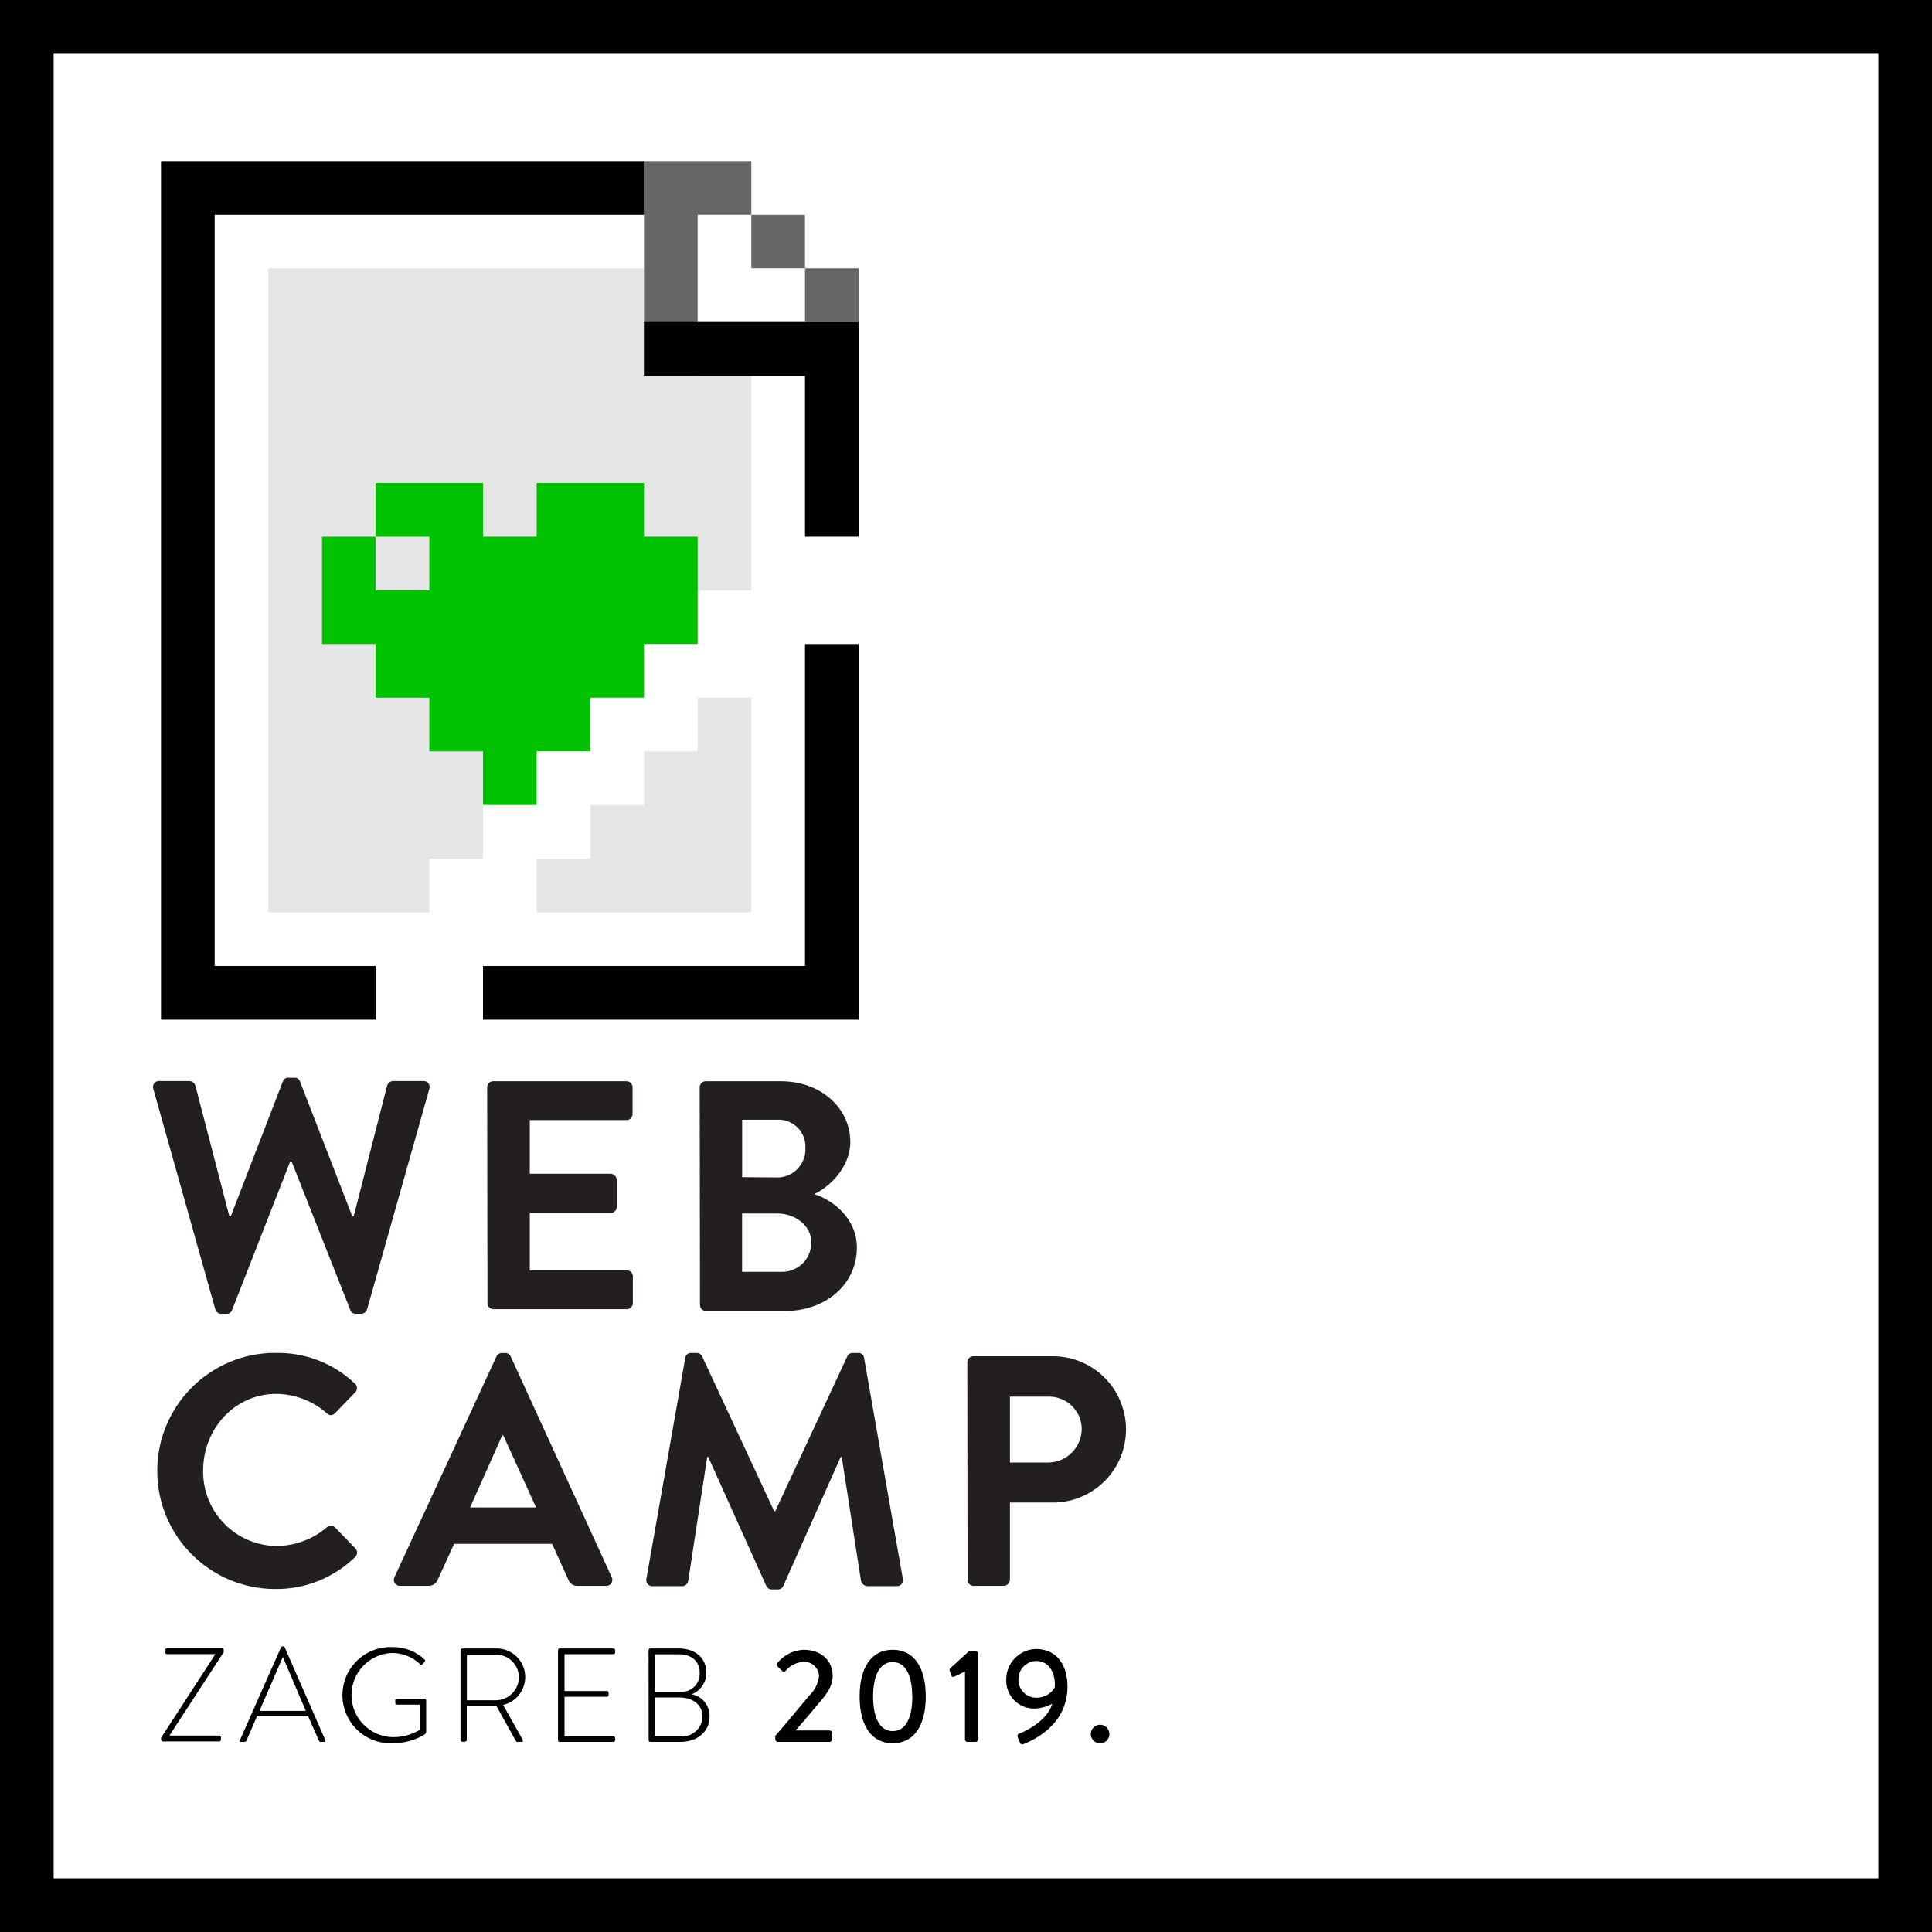
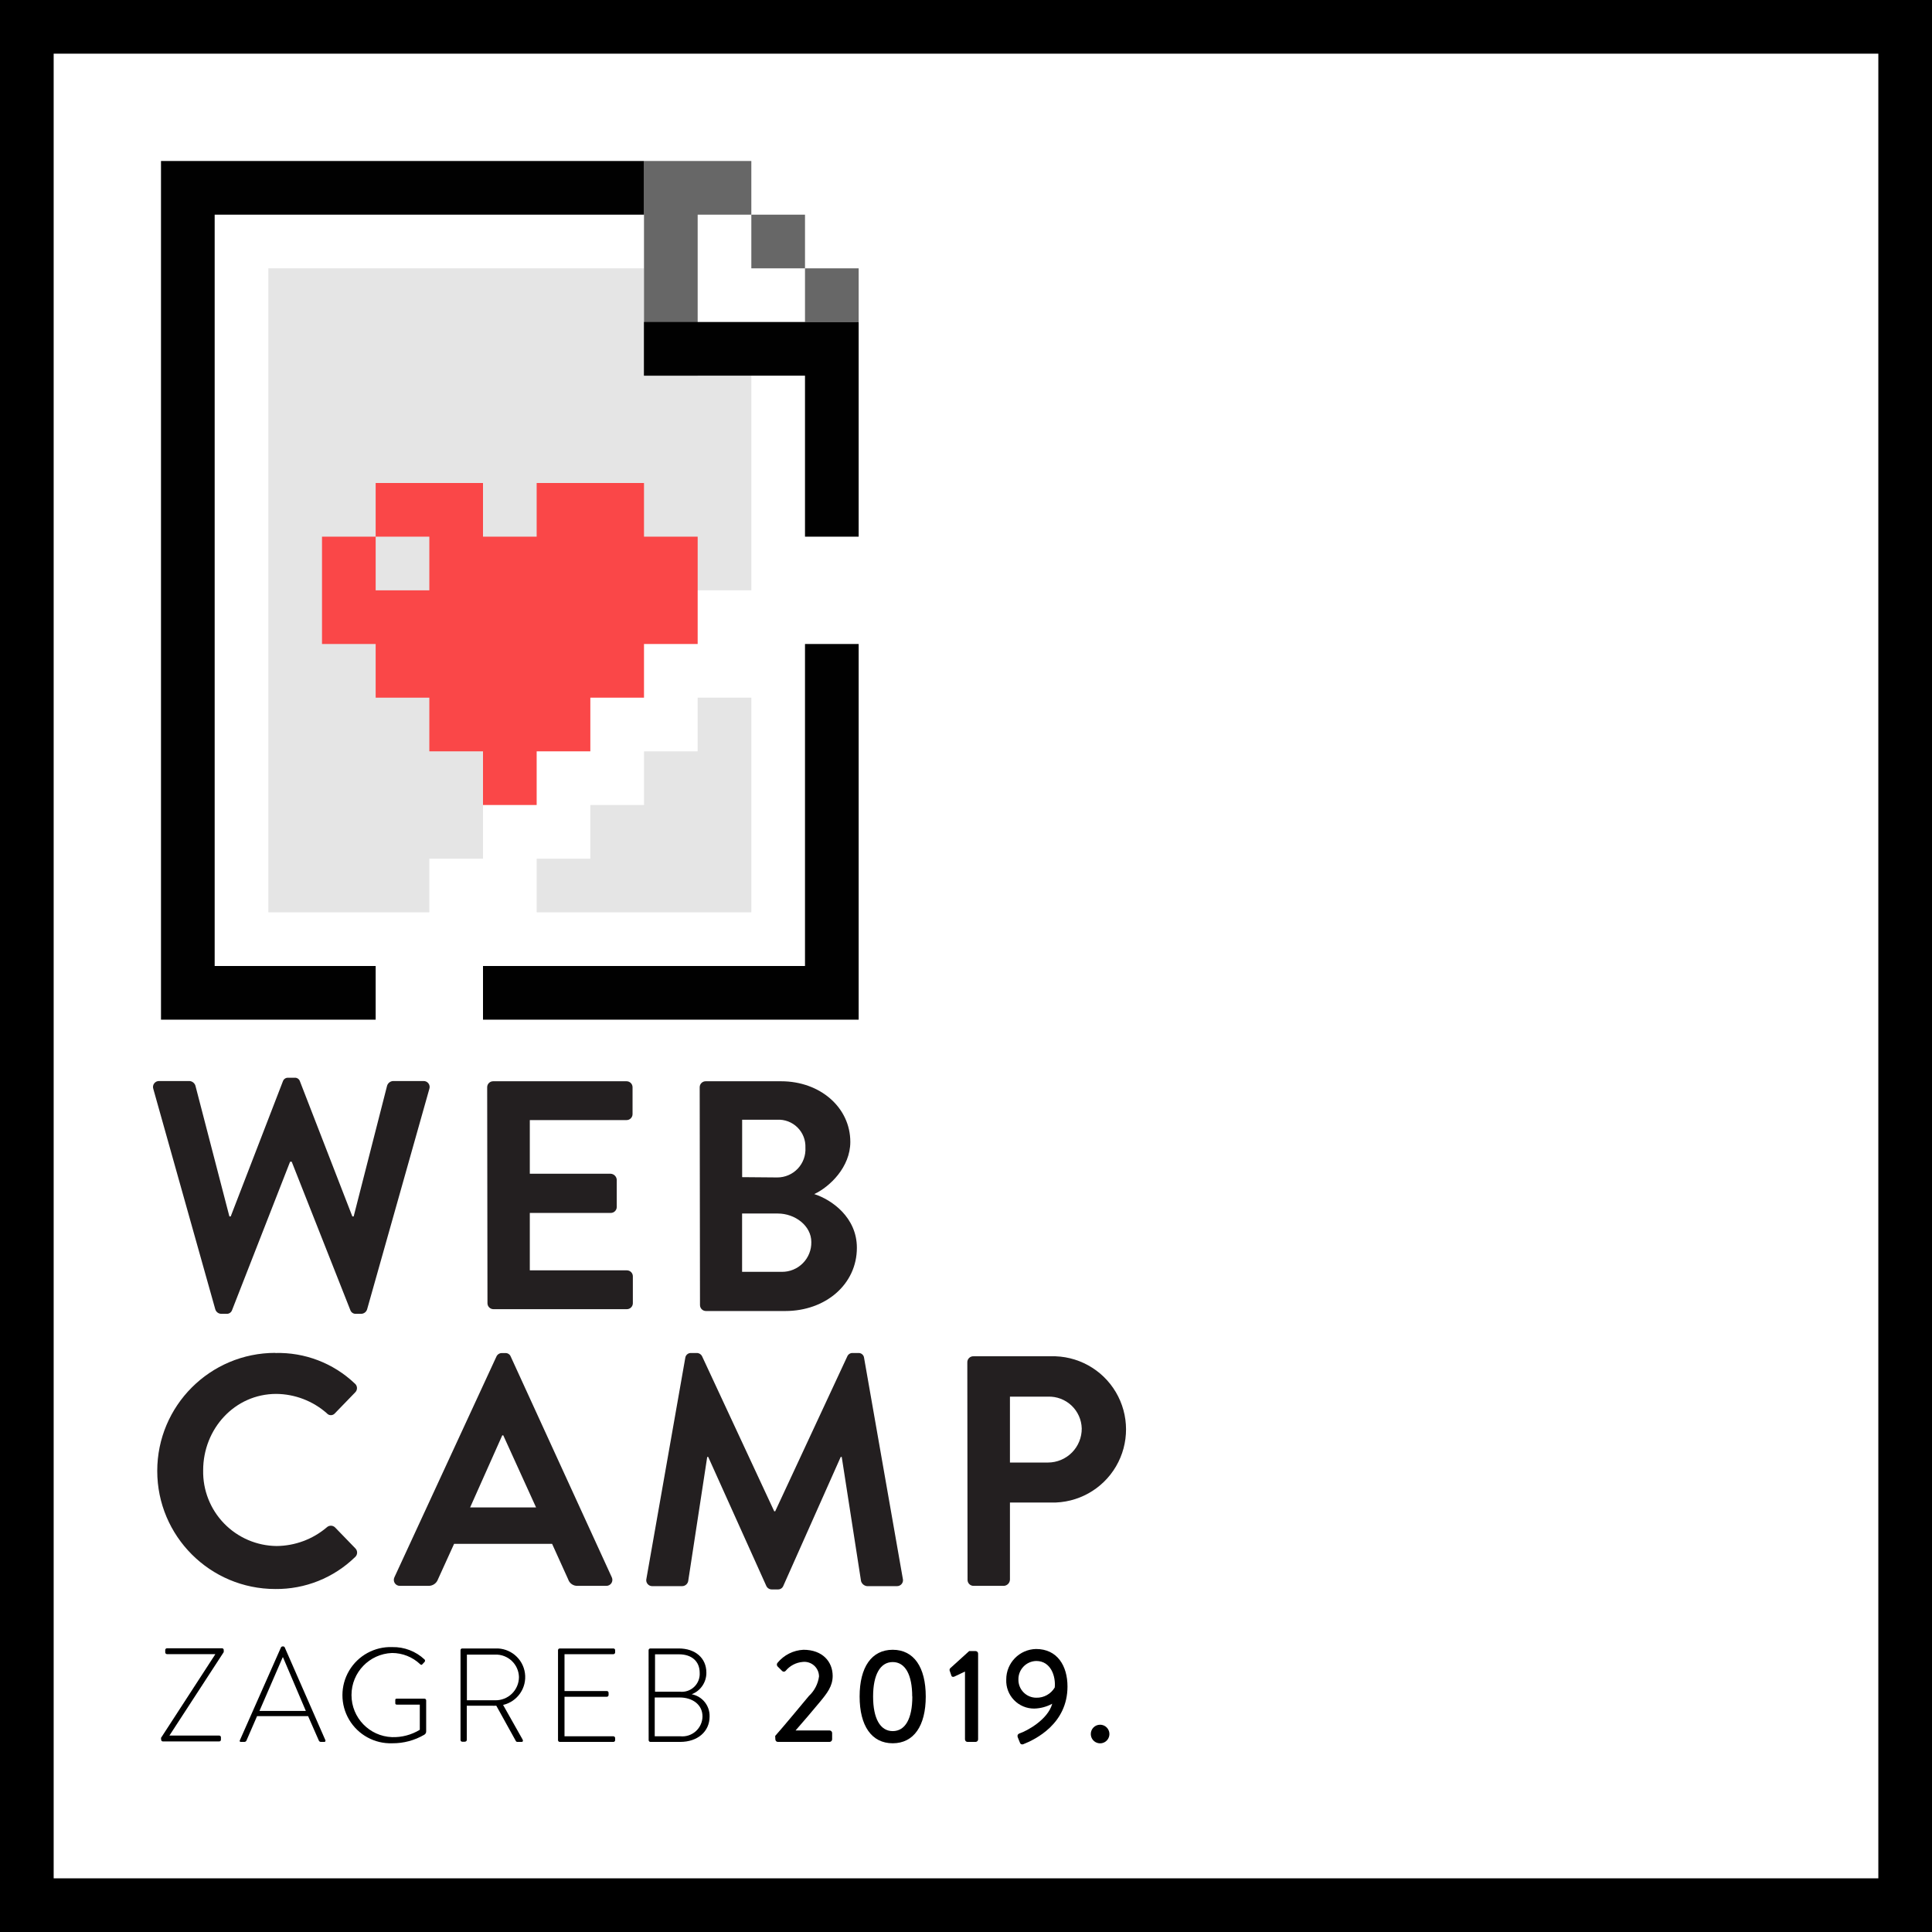
<svg xmlns="http://www.w3.org/2000/svg" width="324px" height="324px" viewBox="0 0 324 324" version="1.1">
  <g id="Page-1" stroke="none" stroke-width="1" fill="none" fill-rule="evenodd">
    <g id="wczg_logo" fill-rule="nonzero">
      <rect id="Rectangle" fill="#000000" x="0" y="0" width="324" height="324" />
      <rect id="Rectangle" fill="#FFFFFF" x="9" y="9" width="306" height="306" />
      <polygon id="Path" fill="#E5E5E5" points="108 63 108 45 45 45 45 108 45 153 53.65 153 62.65 153 72 153 72 144 81 144 81 135 81 126 90 126 90 117 107.65 99 126 99 126 63" />
      <rect id="Rectangle" fill="#676767" x="135" y="45" width="9" height="9" />
      <rect id="Rectangle" fill="#676767" x="126" y="36" width="9" height="9" />
      <polygon id="Path" fill="#676767" points="116.65 27 108 27 108 63 117 63 117 36 126 36 126 27" />
      <polygon id="Path" fill="#010101" points="36 36 108 36 108 27 27 27 27 72 27 171 35.65 171 63 171 63 162 36 162" />
      <polygon id="Path" fill="#010101" points="134.65 54 108 54 108 63 135 63 135 90 144 90 144 63 144 54" />
      <polygon id="Path" fill="#010101" points="135 162 98.65 162 81 162 81 171 98.65 171 134.65 171 144 171 144 162 144 108 135 108" />
      <rect id="Rectangle" fill="#E5E5E5" x="63" y="90" width="9" height="9" />
      <polygon id="Path" fill="#E5E5E5" points="117 117 117 126 108 126 108 135 99 135 99 144 90 144 90 153 116.65 153 126 153 126 126 126 117" />
-       <polygon id="Path" fill="#00C200" points="108 90 108 81 98.65 81 90 81 90 90 81 90 81 81 71.65 81 63 81 63 90 72 90 72 99 63 99 63 90 54 90 54 99 54 108 63 108 63 117 72 117 72 126 81 126 81 135 90 135 90 126 99 126 99 117 108 117 108 108 117 108 117 99 117 90" />
+       <polygon id="Path" fill="#FA4748" points="108 90 108 81 98.65 81 90 81 90 90 81 90 81 81 71.65 81 63 81 63 90 72 90 72 99 63 99 63 90 54 90 54 99 54 108 63 108 63 117 72 117 72 126 81 126 81 135 90 135 90 126 99 126 99 117 108 117 108 108 117 108 117 99 117 90" />
      <path d="M27,291.45 L36.09,277.45 L36.09,277.4 L28,277.4 C27.915,277.398 27.834,277.36 27.779,277.295 C27.724,277.23 27.699,277.145 27.71,277.06 L27.71,276.71 C27.71,276.55 27.84,276.42 28,276.42 L37.23,276.42 C37.308,276.417 37.383,276.447 37.438,276.502 C37.493,276.557 37.523,276.632 37.52,276.71 L37.52,277.06 L28.41,291.06 L28.41,291.06 L36.76,291.06 C36.838,291.057 36.913,291.087 36.968,291.142 C37.023,291.197 37.053,291.272 37.05,291.35 L37.05,291.75 C37.053,291.828 37.023,291.903 36.968,291.958 C36.913,292.013 36.838,292.043 36.76,292.04 L27.34,292.04 C27.264,292.048 27.188,292.025 27.129,291.976 C27.071,291.927 27.035,291.856 27.03,291.78 L27,291.45 Z" id="Path" fill="#000000" />
      <path d="M40.22,291.86 L47.12,276.27 C47.174,276.172 47.278,276.11 47.39,276.11 L47.46,276.11 C47.581,276.094 47.699,276.159 47.75,276.27 L54.58,291.86 C54.58,291.99 54.58,292.12 54.38,292.12 L53.79,292.12 C53.658,292.113 53.54,292.037 53.48,291.92 L51.67,287.8 L43.11,287.8 L41.32,291.92 C41.256,292.039 41.135,292.115 41,292.12 L40.38,292.12 C40.22,292.12 40.15,292 40.22,291.86 Z M51.29,286.93 L47.46,277.93 L47.41,277.93 L43.51,286.93 L51.29,286.93 Z" id="Shape" fill="#000000" />
      <path d="M65.78,276.22 C67.789,276.176 69.736,276.923 71.2,278.3 C71.308,278.415 71.308,278.595 71.2,278.71 C71.088,278.844 70.968,278.971 70.84,279.09 C70.71,279.25 70.6,279.22 70.46,279.09 C69.186,277.881 67.496,277.208 65.74,277.21 C61.947,277.353 58.946,280.469 58.946,284.265 C58.946,288.061 61.947,291.177 65.74,291.32 C67.38,291.372 68.999,290.944 70.4,290.09 L70.4,285.87 L66.58,285.87 C66.34,285.87 66.29,285.79 66.29,285.58 L66.29,285.14 C66.29,284.96 66.29,284.87 66.58,284.87 L71.18,284.87 C71.333,284.87 71.459,284.988 71.47,285.14 L71.47,290.33 C71.486,290.572 71.361,290.801 71.15,290.92 C69.522,291.873 67.666,292.367 65.78,292.35 C62.831,292.454 60.06,290.94 58.555,288.402 C57.05,285.864 57.05,282.706 58.555,280.168 C60.06,277.63 62.831,276.116 65.78,276.22 L65.78,276.22 Z" id="Path" fill="#000000" />
      <path d="M77.23,276.74 C77.227,276.662 77.257,276.587 77.312,276.532 C77.367,276.477 77.442,276.447 77.52,276.45 L83.07,276.45 C85.547,276.342 87.698,278.137 88.035,280.593 C88.373,283.048 86.784,285.357 84.37,285.92 L87.64,291.72 C87.75,291.9 87.71,292.12 87.48,292.12 L86.79,292.12 C86.653,292.132 86.525,292.05 86.48,291.92 L83.23,286.05 C82.954,286.065 82.676,286.065 82.4,286.05 L78.28,286.05 L78.28,291.8 C78.28,291.96 78.14,292.09 77.92,292.09 L77.52,292.09 C77.443,292.09 77.369,292.059 77.315,292.005 C77.261,291.951 77.23,291.877 77.23,291.8 L77.23,276.74 Z M83.03,285.14 C84.081,285.164 85.097,284.764 85.85,284.031 C86.602,283.297 87.028,282.291 87.03,281.24 C87.004,280.209 86.566,279.231 85.815,278.525 C85.064,277.819 84.061,277.442 83.03,277.48 L78.3,277.48 L78.3,285.14 L83.03,285.14 Z" id="Shape" fill="#000000" />
      <path d="M93.58,276.74 C93.58,276.58 93.71,276.45 93.87,276.45 L102.87,276.45 C103.03,276.45 103.16,276.58 103.16,276.74 L103.16,277.12 C103.155,277.278 103.028,277.405 102.87,277.41 L94.67,277.41 L94.67,283.59 L101.77,283.59 C101.93,283.59 102.06,283.72 102.06,283.88 L102.06,284.26 C102.06,284.42 101.93,284.55 101.77,284.55 L94.67,284.55 L94.67,291.18 L102.87,291.18 C103.032,291.185 103.16,291.318 103.16,291.48 L103.16,291.83 C103.16,291.907 103.129,291.981 103.075,292.035 C103.021,292.089 102.947,292.12 102.87,292.12 L93.87,292.12 C93.793,292.12 93.719,292.089 93.665,292.035 C93.611,291.981 93.58,291.907 93.58,291.83 L93.58,276.74 Z" id="Path" fill="#000000" />
      <path d="M108.77,276.74 C108.77,276.58 108.9,276.45 109.06,276.45 L113.83,276.45 C116.58,276.45 118.46,278.04 118.46,280.5 C118.479,282.105 117.498,283.553 116,284.13 C117.784,284.469 119.056,286.055 119,287.87 C119,290.38 117,292.12 114.07,292.12 L109.07,292.12 C108.993,292.12 108.919,292.089 108.865,292.035 C108.811,291.981 108.78,291.907 108.78,291.83 L108.77,276.74 Z M114.12,291.18 C115.06,291.267 115.994,290.956 116.695,290.324 C117.396,289.691 117.8,288.794 117.81,287.85 C117.81,285.85 116.11,284.67 113.98,284.67 L109.8,284.67 L109.8,291.18 L114.12,291.18 Z M114,283.7 C114.881,283.802 115.763,283.509 116.407,282.899 C117.052,282.289 117.393,281.426 117.34,280.54 C117.34,278.6 116,277.43 113.85,277.43 L109.85,277.43 L109.85,283.7 L114,283.7 Z" id="Shape" fill="#000000" />
      <path d="M130,291.12 C131.66,289.24 134,286.39 135.65,284.42 C136.577,283.559 137.178,282.404 137.35,281.15 C137.349,280.448 137.048,279.779 136.523,279.313 C135.997,278.847 135.298,278.627 134.6,278.71 C133.487,278.806 132.459,279.347 131.75,280.21 C131.674,280.296 131.565,280.345 131.45,280.345 C131.335,280.345 131.226,280.296 131.15,280.21 L130.39,279.45 C130.243,279.281 130.243,279.029 130.39,278.86 C131.465,277.548 133.046,276.752 134.74,276.67 C137.94,276.67 139.64,278.67 139.64,281.06 C139.64,282.78 138.7,283.97 137.49,285.43 C136.28,286.89 134.74,288.7 133.42,290.2 L139.13,290.2 C139.358,290.21 139.54,290.392 139.55,290.62 L139.55,291.7 C139.54,291.928 139.358,292.11 139.13,292.12 L130.46,292.12 C130.347,292.123 130.237,292.08 130.157,292.001 C130.076,291.922 130.03,291.813 130.03,291.7 L130,291.12 Z" id="Path" fill="#000000" />
      <path d="M144.16,284.51 C144.16,279.6 146.16,276.67 149.71,276.67 C153.26,276.67 155.25,279.6 155.25,284.51 C155.25,289.42 153.25,292.35 149.71,292.35 C146.17,292.35 144.16,289.42 144.16,284.51 Z M152.98,284.51 C152.98,280.84 151.8,278.73 149.71,278.73 C147.62,278.73 146.42,280.84 146.42,284.51 C146.42,288.18 147.61,290.31 149.71,290.31 C151.81,290.31 153,288.23 153,284.51 L152.98,284.51 Z" id="Shape" fill="#000000" />
      <path d="M161.83,280.32 L160.04,281.17 C159.84,281.26 159.61,281.22 159.55,281.01 L159.28,280.23 C159.213,280.081 159.236,279.906 159.34,279.78 L162.53,276.89 L163.62,276.89 C163.731,276.893 163.837,276.939 163.914,277.02 C163.991,277.101 164.033,277.209 164.03,277.32 L164.03,291.7 C164.03,291.928 163.848,292.115 163.62,292.12 L162.26,292.12 C162.147,292.123 162.037,292.08 161.957,292.001 C161.876,291.922 161.83,291.813 161.83,291.7 L161.83,280.32 Z" id="Path" fill="#000000" />
      <path d="M171.1,290.65 C172.1,290.31 175.72,288.45 176.46,285.72 C175.538,286.222 174.51,286.5 173.46,286.53 C172.178,286.545 170.947,286.031 170.056,285.11 C169.164,284.188 168.692,282.941 168.75,281.66 C168.739,278.874 170.965,276.595 173.75,276.54 C177.31,276.54 179.02,279.36 179.02,282.83 C179.02,289.08 173.66,291.7 171.6,292.51 C171.491,292.558 171.366,292.555 171.258,292.503 C171.15,292.452 171.071,292.355 171.04,292.24 L170.66,291.3 C170.59,291 170.68,290.78 171.1,290.65 Z M176.88,283.01 C177.08,281.13 176.23,278.55 173.79,278.55 C172.112,278.583 170.773,279.962 170.79,281.64 C170.771,282.448 171.079,283.229 171.644,283.807 C172.208,284.385 172.982,284.71 173.79,284.71 C175.053,284.74 176.234,284.086 176.88,283 L176.88,283.01 Z" id="Shape" fill="#000000" />
      <path d="M184.48,289.24 C185.112,289.236 185.684,289.613 185.928,290.196 C186.173,290.779 186.042,291.451 185.597,291.9 C185.151,292.348 184.48,292.483 183.895,292.242 C183.311,292.001 182.93,291.432 182.93,290.8 C182.927,290.387 183.089,289.99 183.38,289.698 C183.671,289.405 184.067,289.24 184.48,289.24 Z" id="Path" fill="#000000" />
      <path d="M25.71,182.61 C25.603,182.296 25.659,181.949 25.86,181.685 C26.06,181.42 26.379,181.272 26.71,181.29 L31.77,181.29 C32.23,181.317 32.627,181.622 32.77,182.06 L38.47,204 L38.69,204 L47.44,181.34 C47.57,180.946 47.957,180.696 48.37,180.74 L49.37,180.74 C49.784,180.692 50.174,180.943 50.3,181.34 L59.09,204 L59.31,204 L64.92,182.06 C65.063,181.622 65.46,181.317 65.92,181.29 L71,181.29 C71.331,181.272 71.65,181.42 71.85,181.685 C72.051,181.949 72.107,182.296 72,182.61 L61.57,219.56 C61.442,220.009 61.036,220.321 60.57,220.33 L59.7,220.33 C59.288,220.361 58.905,220.117 58.76,219.73 L48.92,194.82 L48.65,194.82 L38.91,219.73 C38.768,220.115 38.389,220.36 37.98,220.33 L37.1,220.33 C36.634,220.321 36.228,220.009 36.1,219.56 L25.71,182.61 Z" id="Path" fill="#231F20" />
      <path d="M81.7,182.33 C81.7,181.778 82.148,181.33 82.7,181.33 L105.08,181.33 C105.632,181.33 106.08,181.778 106.08,182.33 L106.08,186.84 C106.08,187.392 105.632,187.84 105.08,187.84 L88.85,187.84 L88.85,196.84 L102.43,196.84 C102.966,196.878 103.392,197.304 103.43,197.84 L103.43,202.41 C103.43,202.962 102.982,203.41 102.43,203.41 L88.85,203.41 L88.85,213.04 L105.13,213.04 C105.682,213.04 106.13,213.488 106.13,214.04 L106.13,218.55 C106.13,219.102 105.682,219.55 105.13,219.55 L82.75,219.55 C82.198,219.55 81.75,219.102 81.75,218.55 L81.7,182.33 Z" id="Path" fill="#231F20" />
      <path d="M117.34,182.33 C117.34,181.778 117.788,181.33 118.34,181.33 L131,181.33 C137.54,181.33 142.6,185.73 142.6,191.5 C142.6,195.74 139.14,199.04 136.55,200.25 C139.47,201.18 143.7,204.15 143.7,209.25 C143.7,215.41 138.42,219.86 131.7,219.86 L118.39,219.86 C117.838,219.86 117.39,219.412 117.39,218.86 L117.34,182.33 Z M130.34,197.46 C131.644,197.465 132.891,196.931 133.787,195.984 C134.683,195.037 135.147,193.761 135.07,192.46 C135.122,191.195 134.639,189.966 133.739,189.075 C132.839,188.184 131.605,187.714 130.34,187.78 L124.46,187.78 L124.46,197.41 L130.34,197.46 Z M131.11,213.29 C132.436,213.304 133.71,212.78 134.643,211.838 C135.576,210.895 136.087,209.616 136.06,208.29 C136.06,205.54 133.31,203.51 130.45,203.51 L124.45,203.51 L124.45,213.29 L131.11,213.29 Z" id="Shape" fill="#231F20" />
      <path d="M46.17,226.9 C51.108,226.764 55.897,228.599 59.48,232 C59.716,232.182 59.858,232.46 59.867,232.758 C59.877,233.056 59.753,233.343 59.53,233.54 L56.18,237 C56.011,237.207 55.758,237.328 55.49,237.328 C55.222,237.328 54.969,237.207 54.8,237 C52.46,234.941 49.457,233.791 46.34,233.76 C39.34,233.76 34.07,239.64 34.07,246.57 C34.003,249.893 35.267,253.104 37.581,255.489 C39.895,257.875 43.067,259.236 46.39,259.27 C49.473,259.244 52.45,258.136 54.8,256.14 C55.186,255.772 55.794,255.772 56.18,256.14 L59.59,259.66 C59.791,259.858 59.899,260.131 59.888,260.413 C59.876,260.695 59.746,260.959 59.53,261.14 C55.956,264.614 51.154,266.533 46.17,266.48 C35.235,266.48 26.37,257.615 26.37,246.68 C26.37,235.745 35.235,226.88 46.17,226.88 L46.17,226.9 Z" id="Path" fill="#231F20" />
      <path d="M66.14,264.52 L83.24,227.52 C83.399,227.144 83.771,226.902 84.18,226.91 L84.73,226.91 C85.141,226.885 85.519,227.133 85.66,227.52 L102.6,264.52 C102.751,264.836 102.725,265.208 102.533,265.5 C102.341,265.792 102.01,265.963 101.66,265.95 L96.88,265.95 C96.159,265.989 95.502,265.538 95.28,264.85 L92.59,258.91 L76.15,258.91 L73.45,264.85 C73.213,265.521 72.572,265.965 71.86,265.95 L67.07,265.95 C66.722,265.96 66.394,265.787 66.204,265.496 C66.015,265.204 65.99,264.834 66.14,264.52 L66.14,264.52 Z M89.9,252.8 L84.4,240.71 L84.23,240.71 L78.84,252.8 L89.9,252.8 Z" id="Shape" fill="#231F20" />
      <path d="M114.92,227.73 C114.978,227.23 115.418,226.865 115.92,226.9 L116.8,226.9 C117.194,226.882 117.563,227.097 117.74,227.45 L129.84,253.45 L130,253.45 L142.1,227.45 C142.263,227.089 142.635,226.869 143.03,226.9 L143.91,226.9 C144.415,226.854 144.862,227.225 144.91,227.73 L151.4,264.73 C151.487,265.038 151.421,265.368 151.223,265.619 C151.025,265.87 150.719,266.012 150.4,266 L145.4,266 C144.932,265.946 144.539,265.62 144.4,265.17 L141.16,244.33 L140.99,244.33 L131.37,265.94 C131.226,266.325 130.85,266.572 130.44,266.55 L129.44,266.55 C129.031,266.558 128.659,266.316 128.5,265.94 L118.77,244.33 L118.6,244.33 L115.41,265.17 C115.308,265.644 114.895,265.988 114.41,266 L109.41,266 C109.091,266.012 108.785,265.87 108.587,265.619 C108.389,265.368 108.323,265.038 108.41,264.73 L114.92,227.73 Z" id="Path" fill="#231F20" />
      <path d="M162.22,228.5 C162.205,228.217 162.311,227.942 162.512,227.742 C162.712,227.541 162.987,227.435 163.27,227.45 L176.19,227.45 C180.655,227.312 184.842,229.611 187.121,233.453 C189.401,237.294 189.412,242.071 187.152,245.924 C184.891,249.776 180.715,252.096 176.25,251.98 L169.37,251.98 L169.37,264.9 C169.356,265.455 168.924,265.909 168.37,265.95 L163.31,265.95 C163.027,265.965 162.752,265.859 162.552,265.658 C162.351,265.458 162.245,265.183 162.26,264.9 L162.22,228.5 Z M175.75,245.27 C177.261,245.267 178.708,244.662 179.771,243.588 C180.833,242.514 181.423,241.061 181.41,239.55 C181.371,238.091 180.751,236.708 179.689,235.707 C178.626,234.707 177.209,234.172 175.75,234.22 L169.37,234.22 L169.37,245.27 L175.75,245.27 Z" id="Shape" fill="#231F20" />
    </g>
  </g>
</svg>
